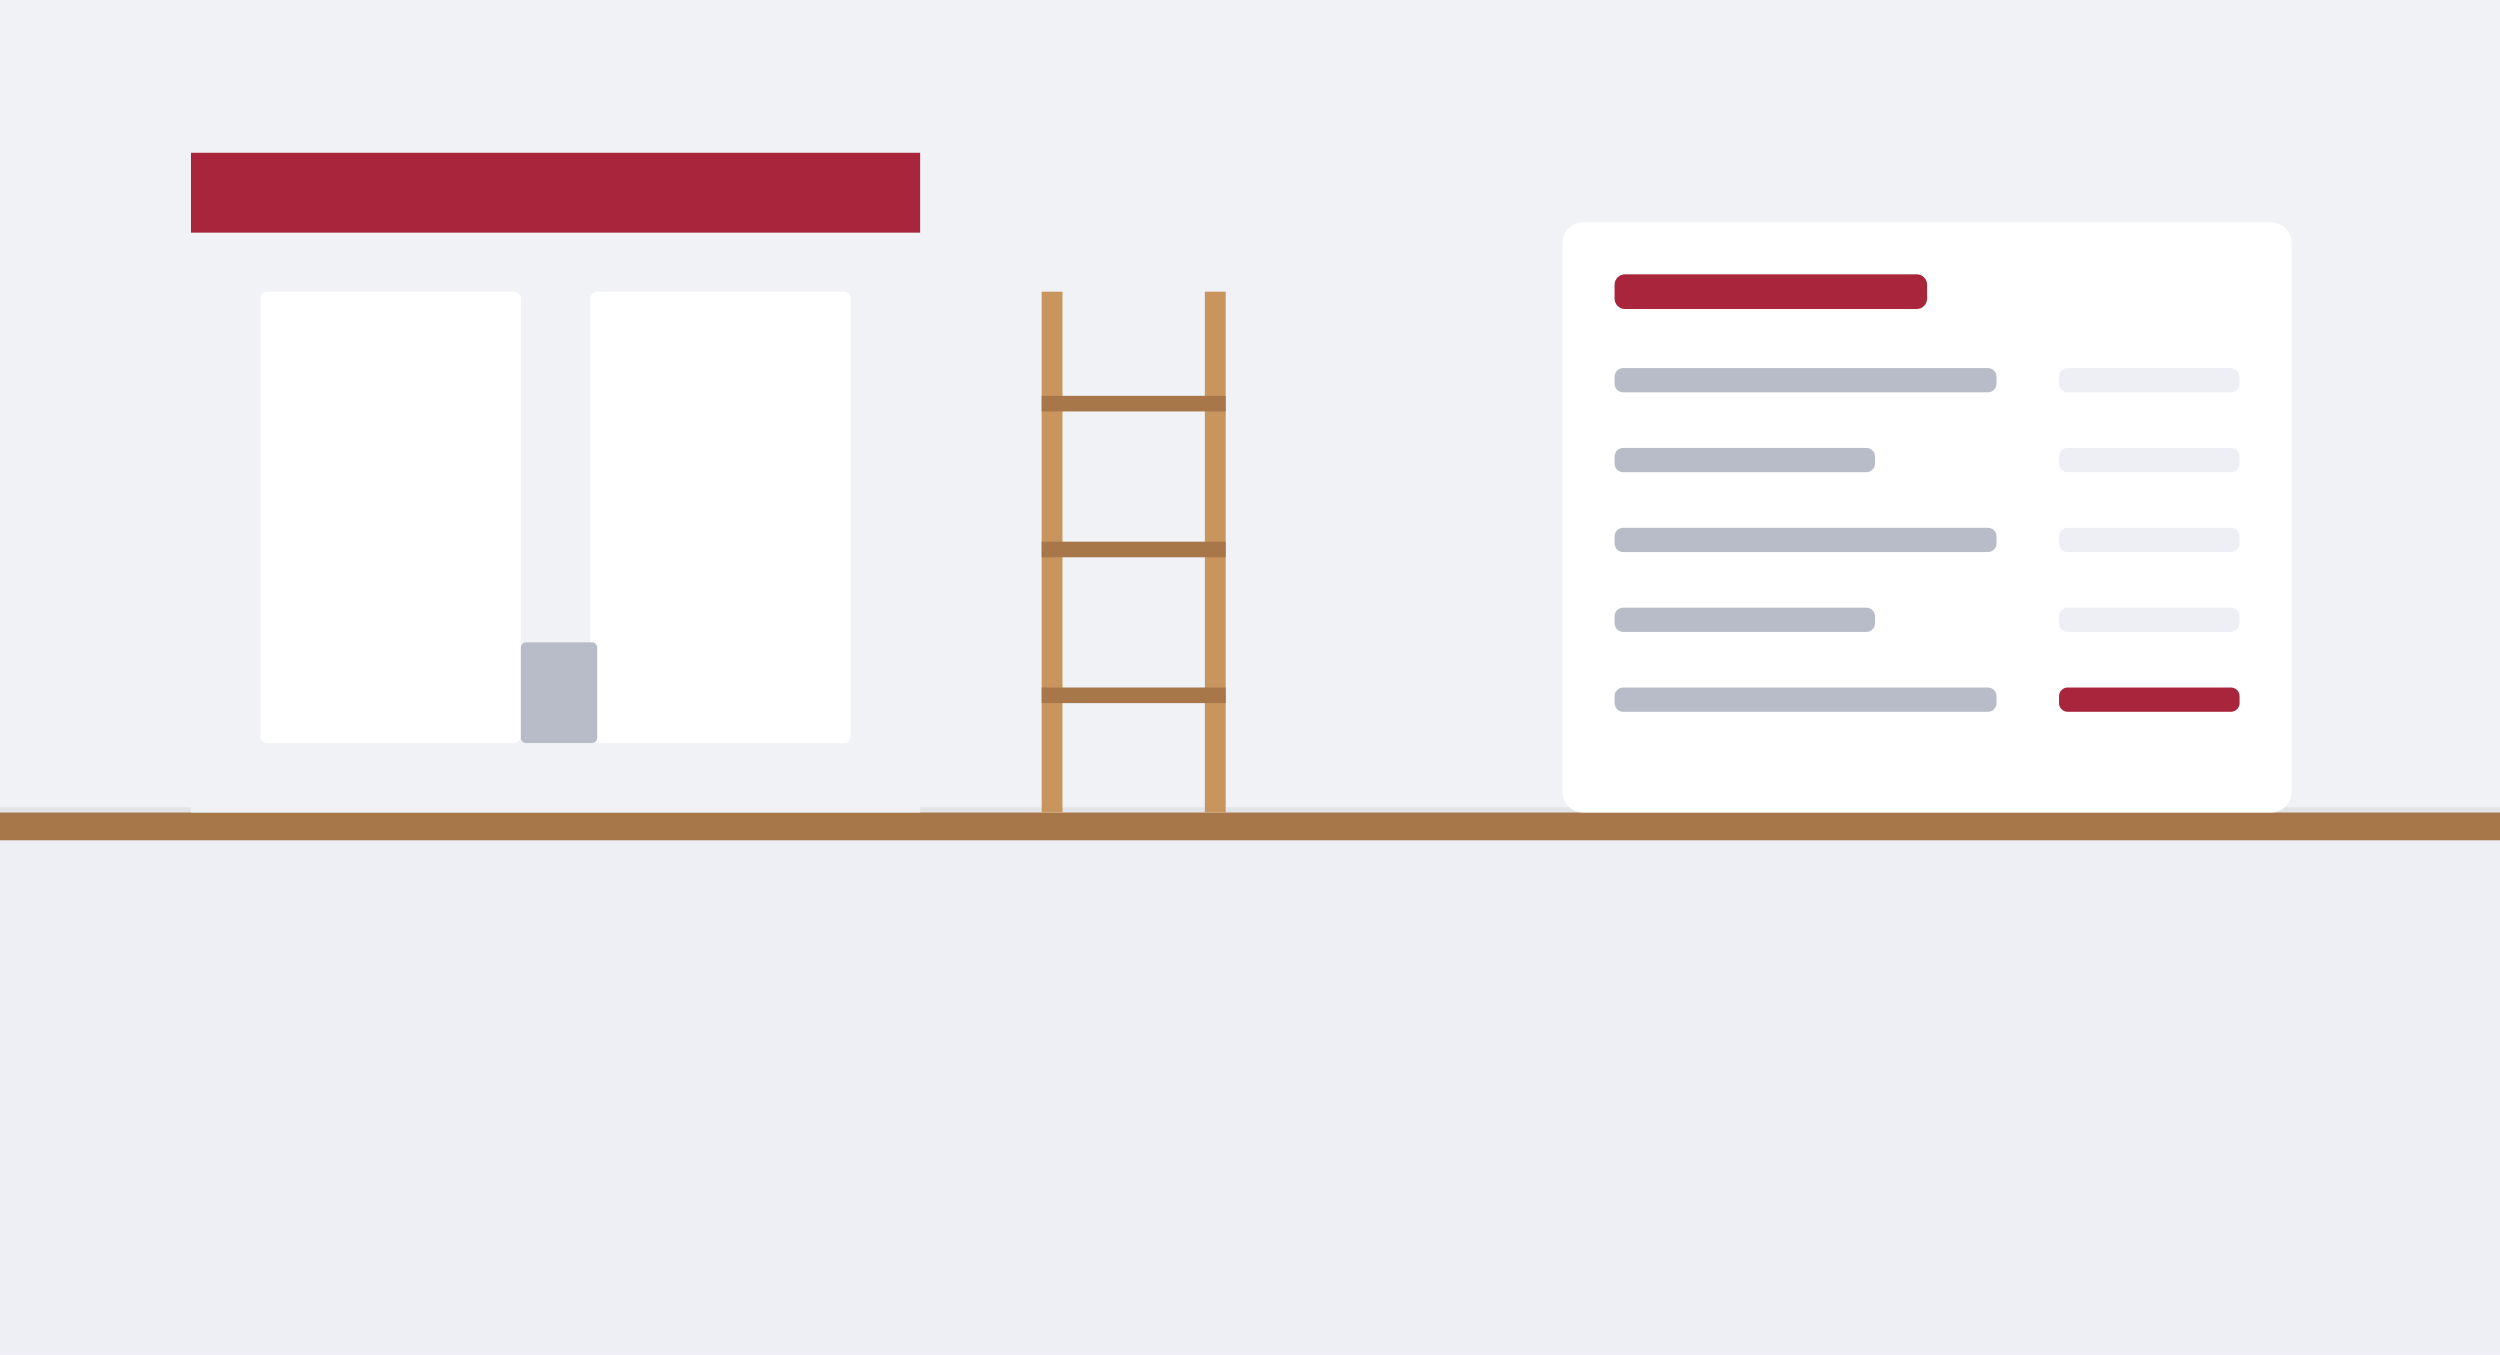
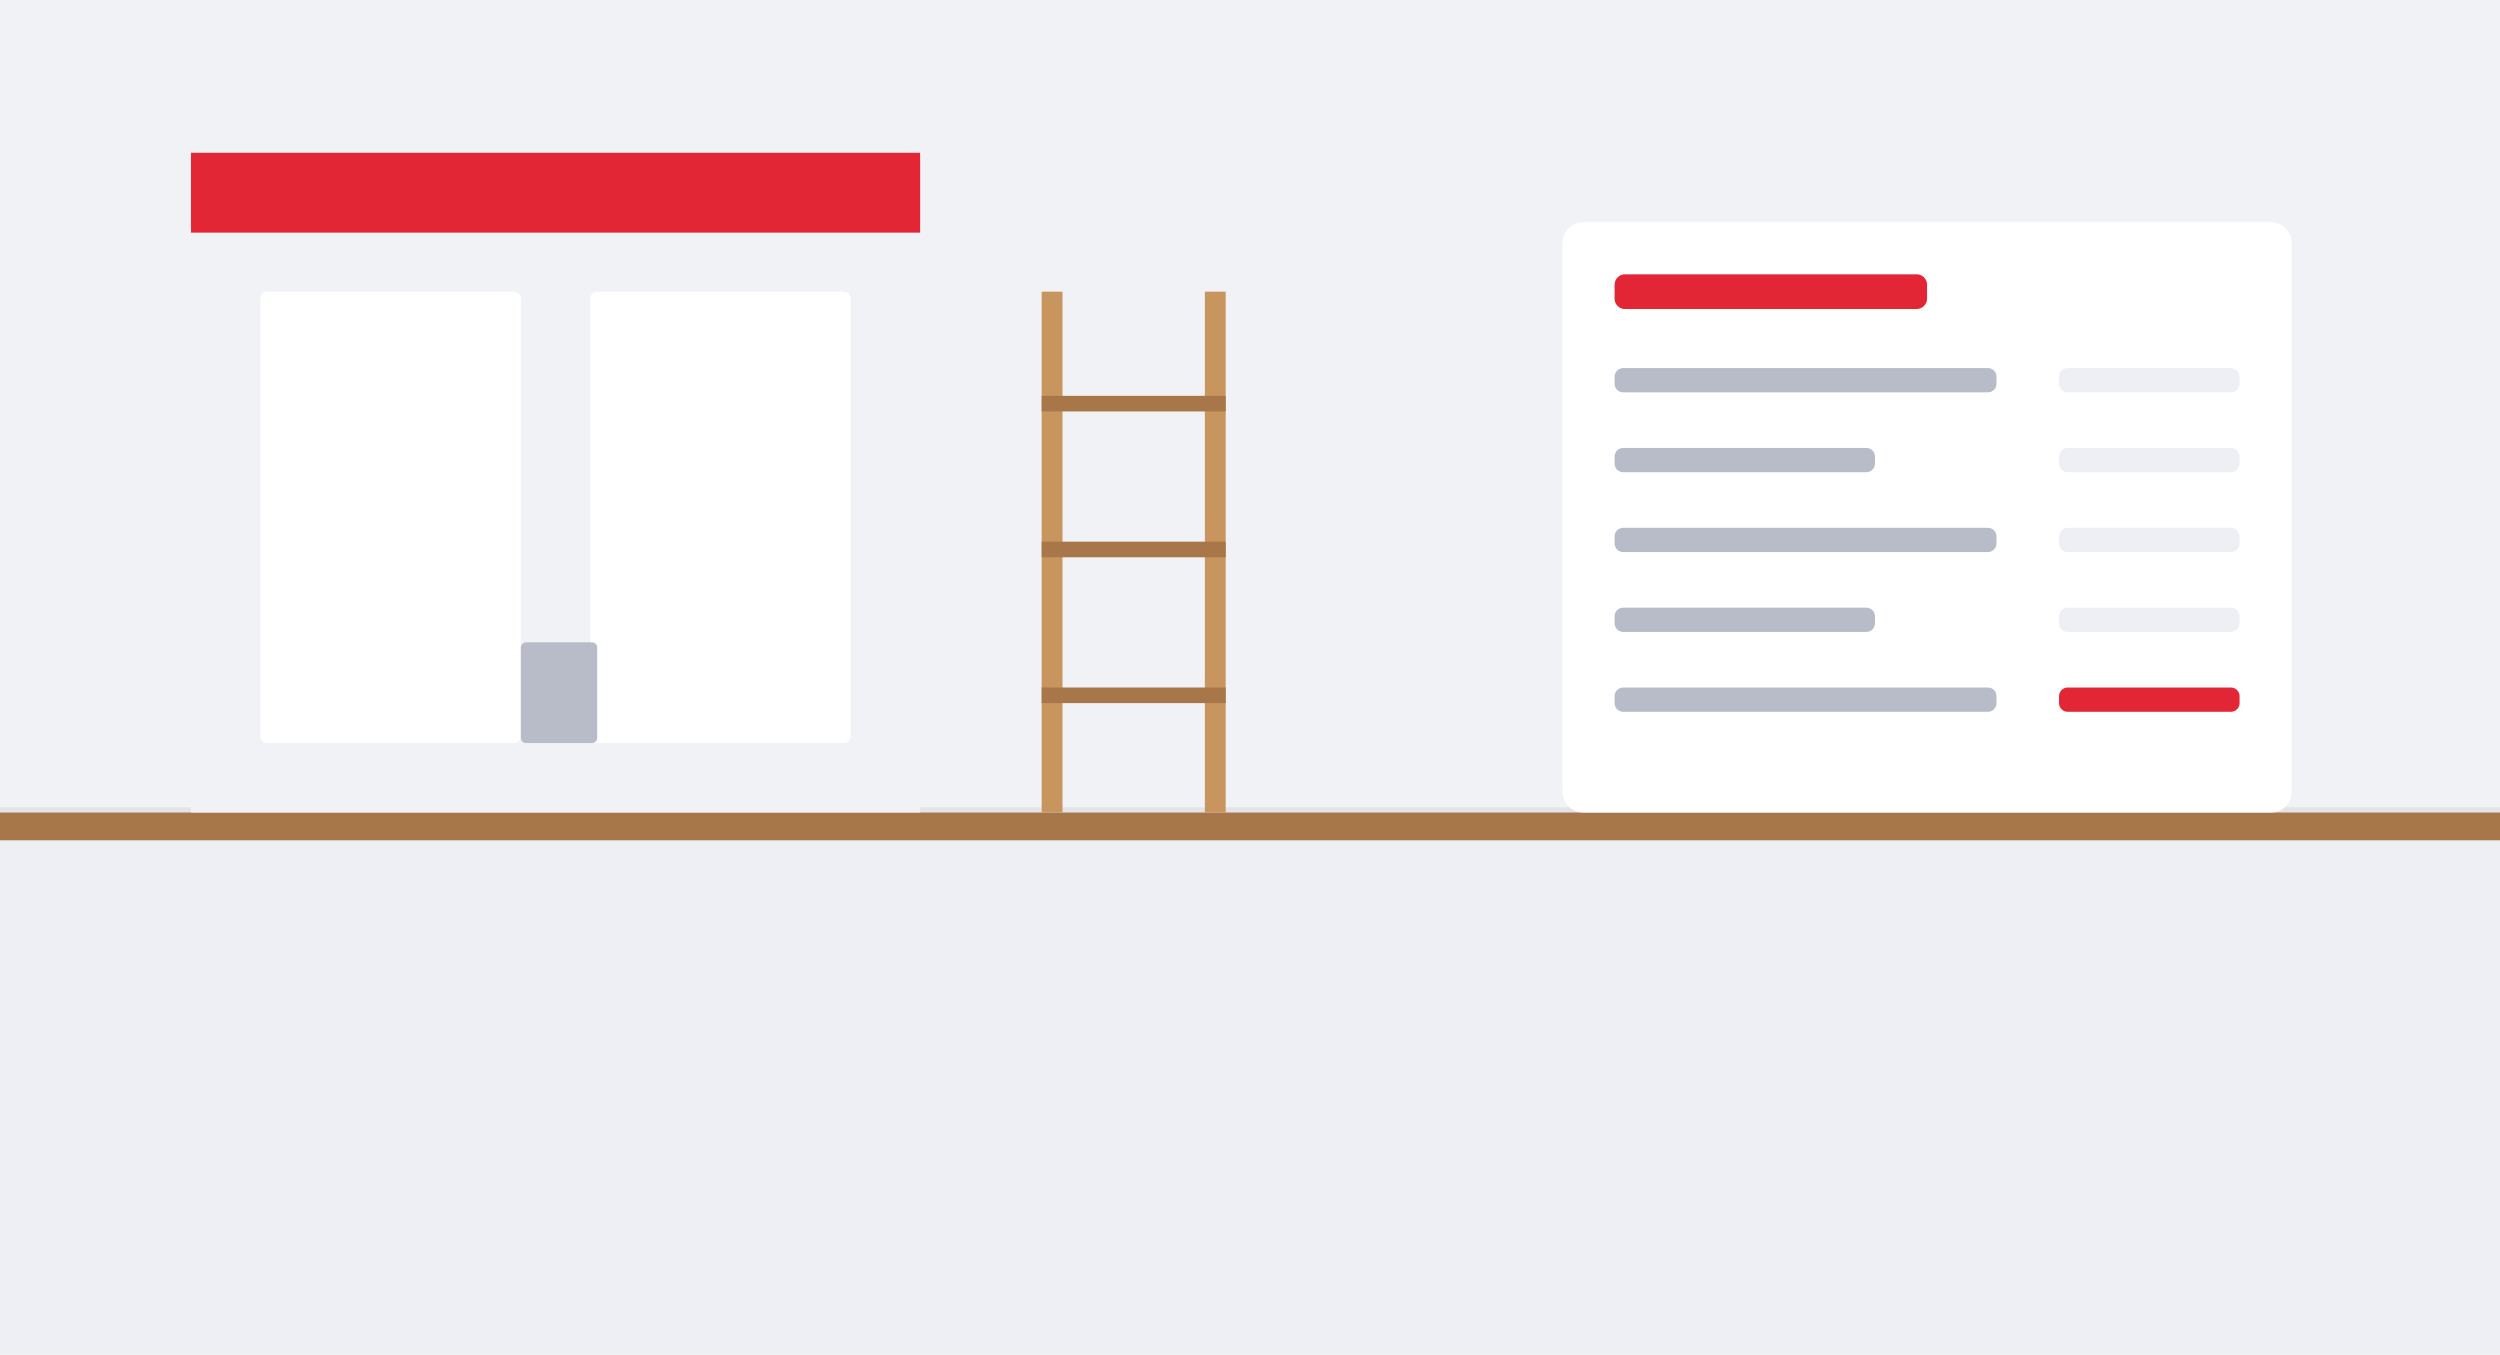
<svg xmlns="http://www.w3.org/2000/svg" viewBox="0 0 1440 780" width="1440" height="780" role="img">
  <rect x="0" y="0" width="1440" height="780" fill="#F7F8FA" />
  <rect x="0" y="0" width="1440" height="468" fill="#F1F2F6" />
  <rect x="0" y="468" width="1440" height="312" fill="#EDEFF4" />
  <rect x="0" y="465" width="1440" height="3" fill="rgba(0,0,0,.06)" />
  <rect x="0" y="468" width="1440" height="16" fill="#A87749" />
  <g transform="translate(110,88)">
    <rect x="0" y="0" width="420" height="380" fill="#F1F2F6" />
-     <rect x="0" y="0" width="420" height="46" fill="#A9253B" />
+     <rect x="0" y="0" width="420" height="46" fill="#E32636" />
    <rect x="40" y="80" width="150" height="260" fill="#FFFFFF" rx="4" />
    <rect x="230" y="80" width="150" height="260" fill="#FFFFFF" rx="4" />
    <rect x="190" y="282" width="44" height="58" fill="#B7BCC8" rx="3" />
  </g>
  <g transform="translate(600,168)">
    <rect x="0" y="0" width="12" height="300" fill="#C9955F" />
    <rect x="94" y="0" width="12" height="300" fill="#C9955F" />
    <rect x="0" y="60" width="106" height="9" fill="#A87749" />
    <rect x="0" y="144" width="106" height="9" fill="#A87749" />
    <rect x="0" y="228" width="106" height="9" fill="#A87749" />
  </g>
  <g transform="translate(900,128)">
    <rect x="0" y="0" width="420" height="340" fill="#FFFFFF" rx="12" />
-     <rect x="30" y="30" width="180" height="20" fill="#A9253B" rx="6" />
+     <rect x="30" y="30" width="180" height="20" fill="#E32636" rx="6" />
    <rect x="30" y="84" width="220" height="14" fill="#B7BCC8" rx="5" />
    <rect x="30" y="130" width="150" height="14" fill="#B7BCC8" rx="5" />
    <rect x="30" y="176" width="220" height="14" fill="#B7BCC8" rx="5" />
    <rect x="30" y="222" width="150" height="14" fill="#B7BCC8" rx="5" />
    <rect x="30" y="268" width="220" height="14" fill="#B7BCC8" rx="5" />
    <rect x="286" y="84" width="104" height="14" fill="#EDEFF4" rx="5" />
    <rect x="286" y="130" width="104" height="14" fill="#EDEFF4" rx="5" />
    <rect x="286" y="176" width="104" height="14" fill="#EDEFF4" rx="5" />
    <rect x="286" y="222" width="104" height="14" fill="#EDEFF4" rx="5" />
-     <rect x="286" y="268" width="104" height="14" fill="#A9253B" rx="5" />
+     <rect x="286" y="268" width="104" height="14" fill="#E32636" rx="5" />
  </g>
</svg>
